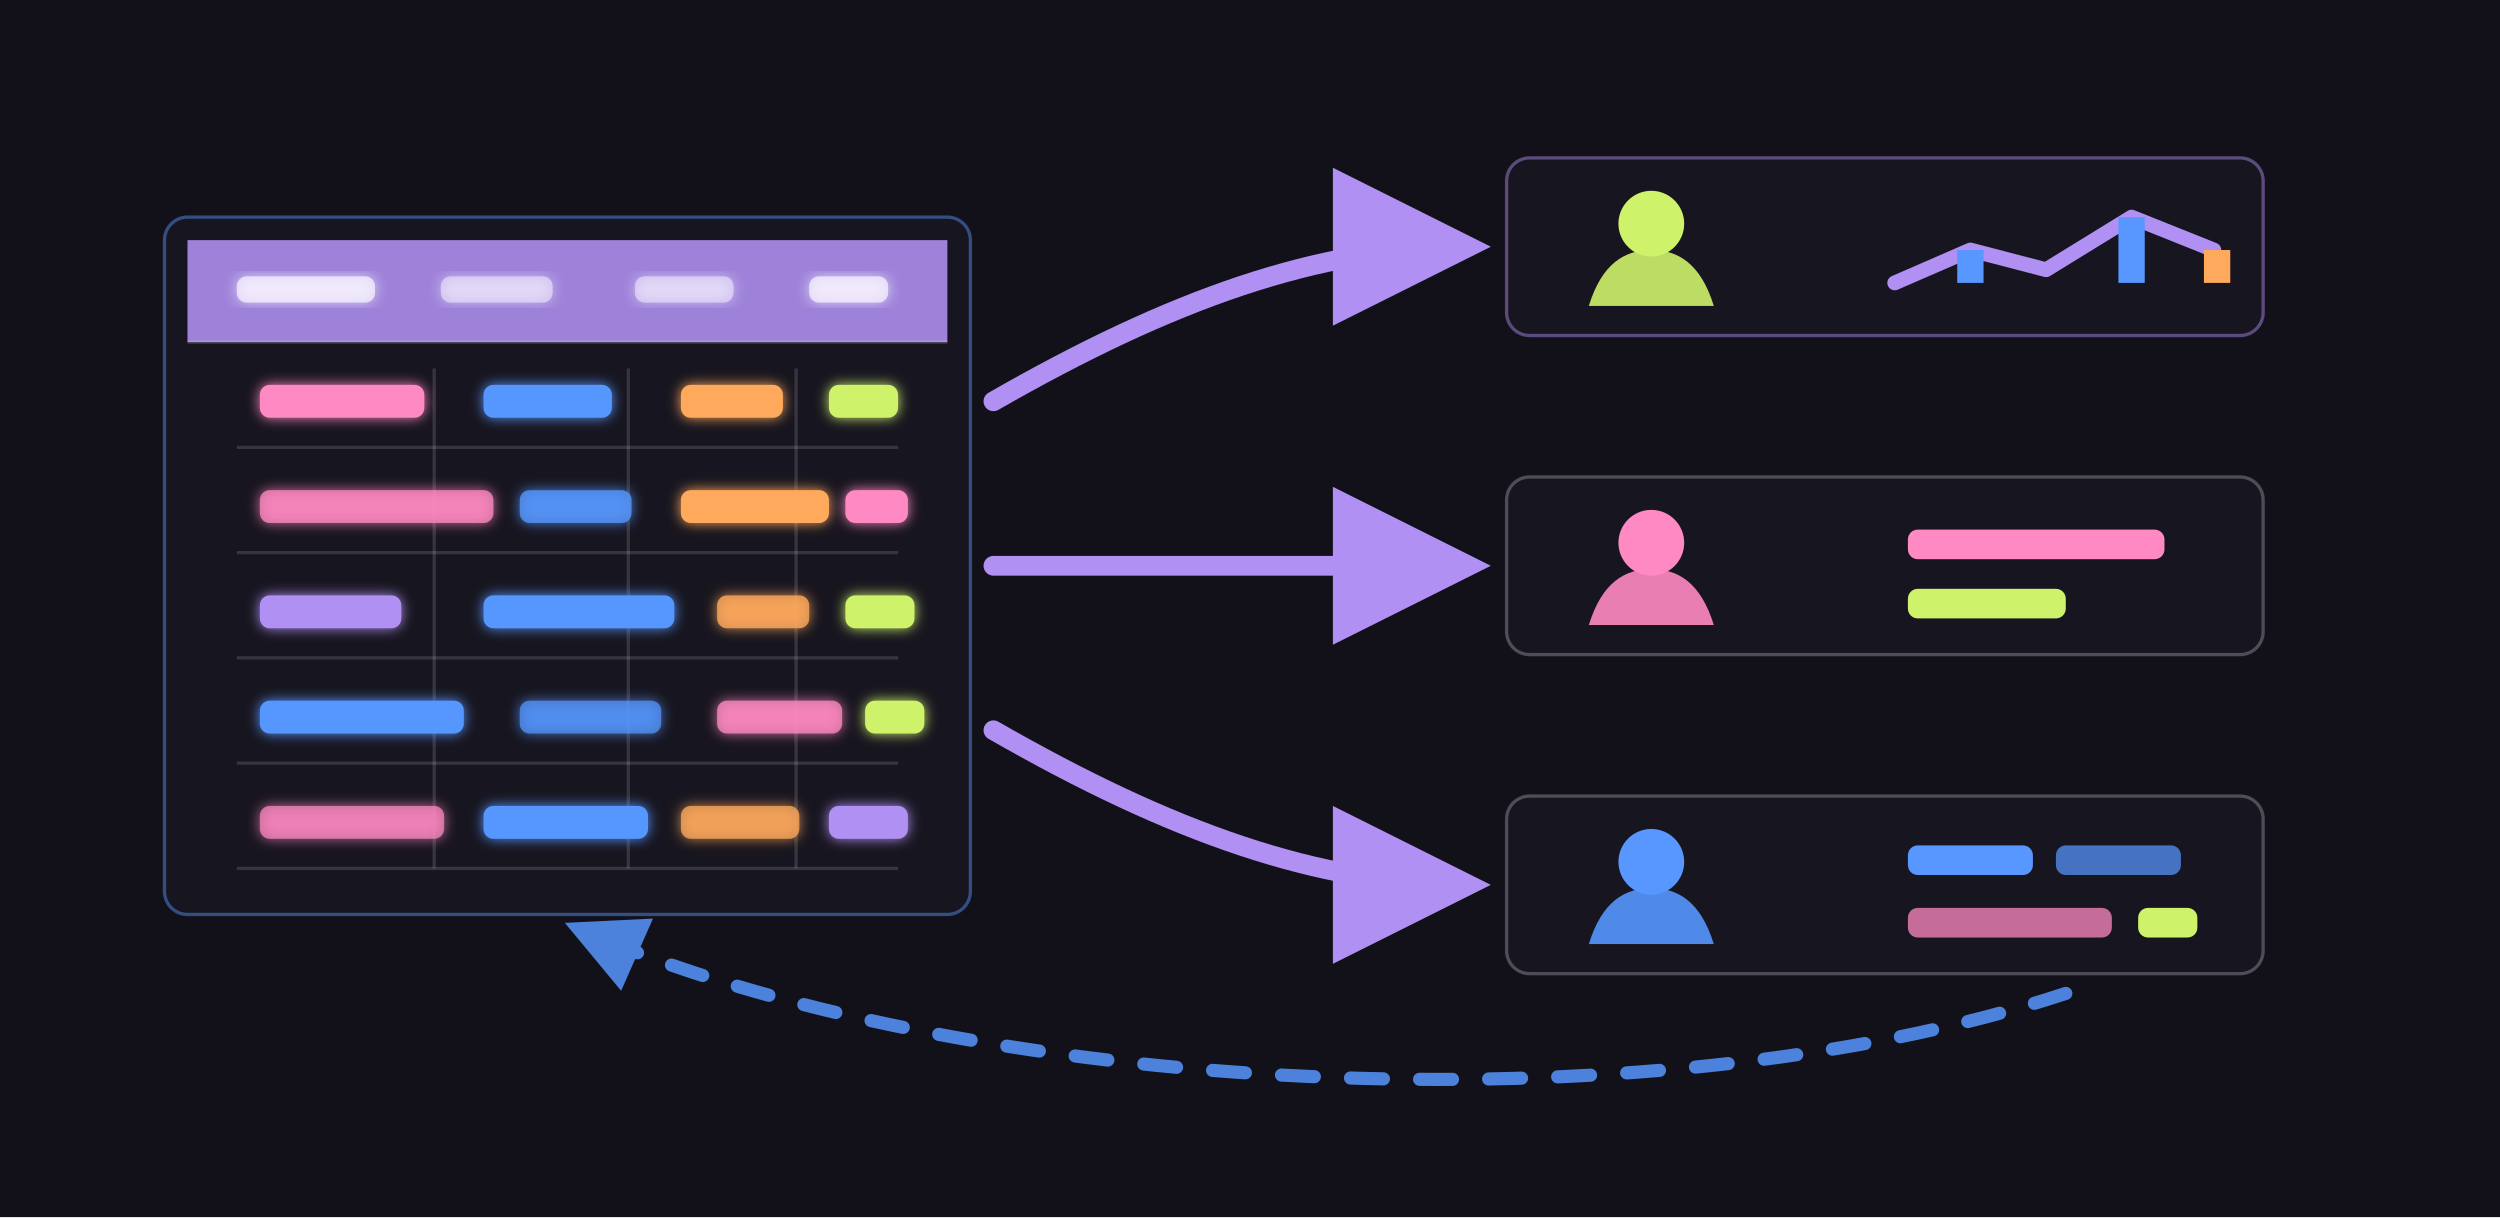
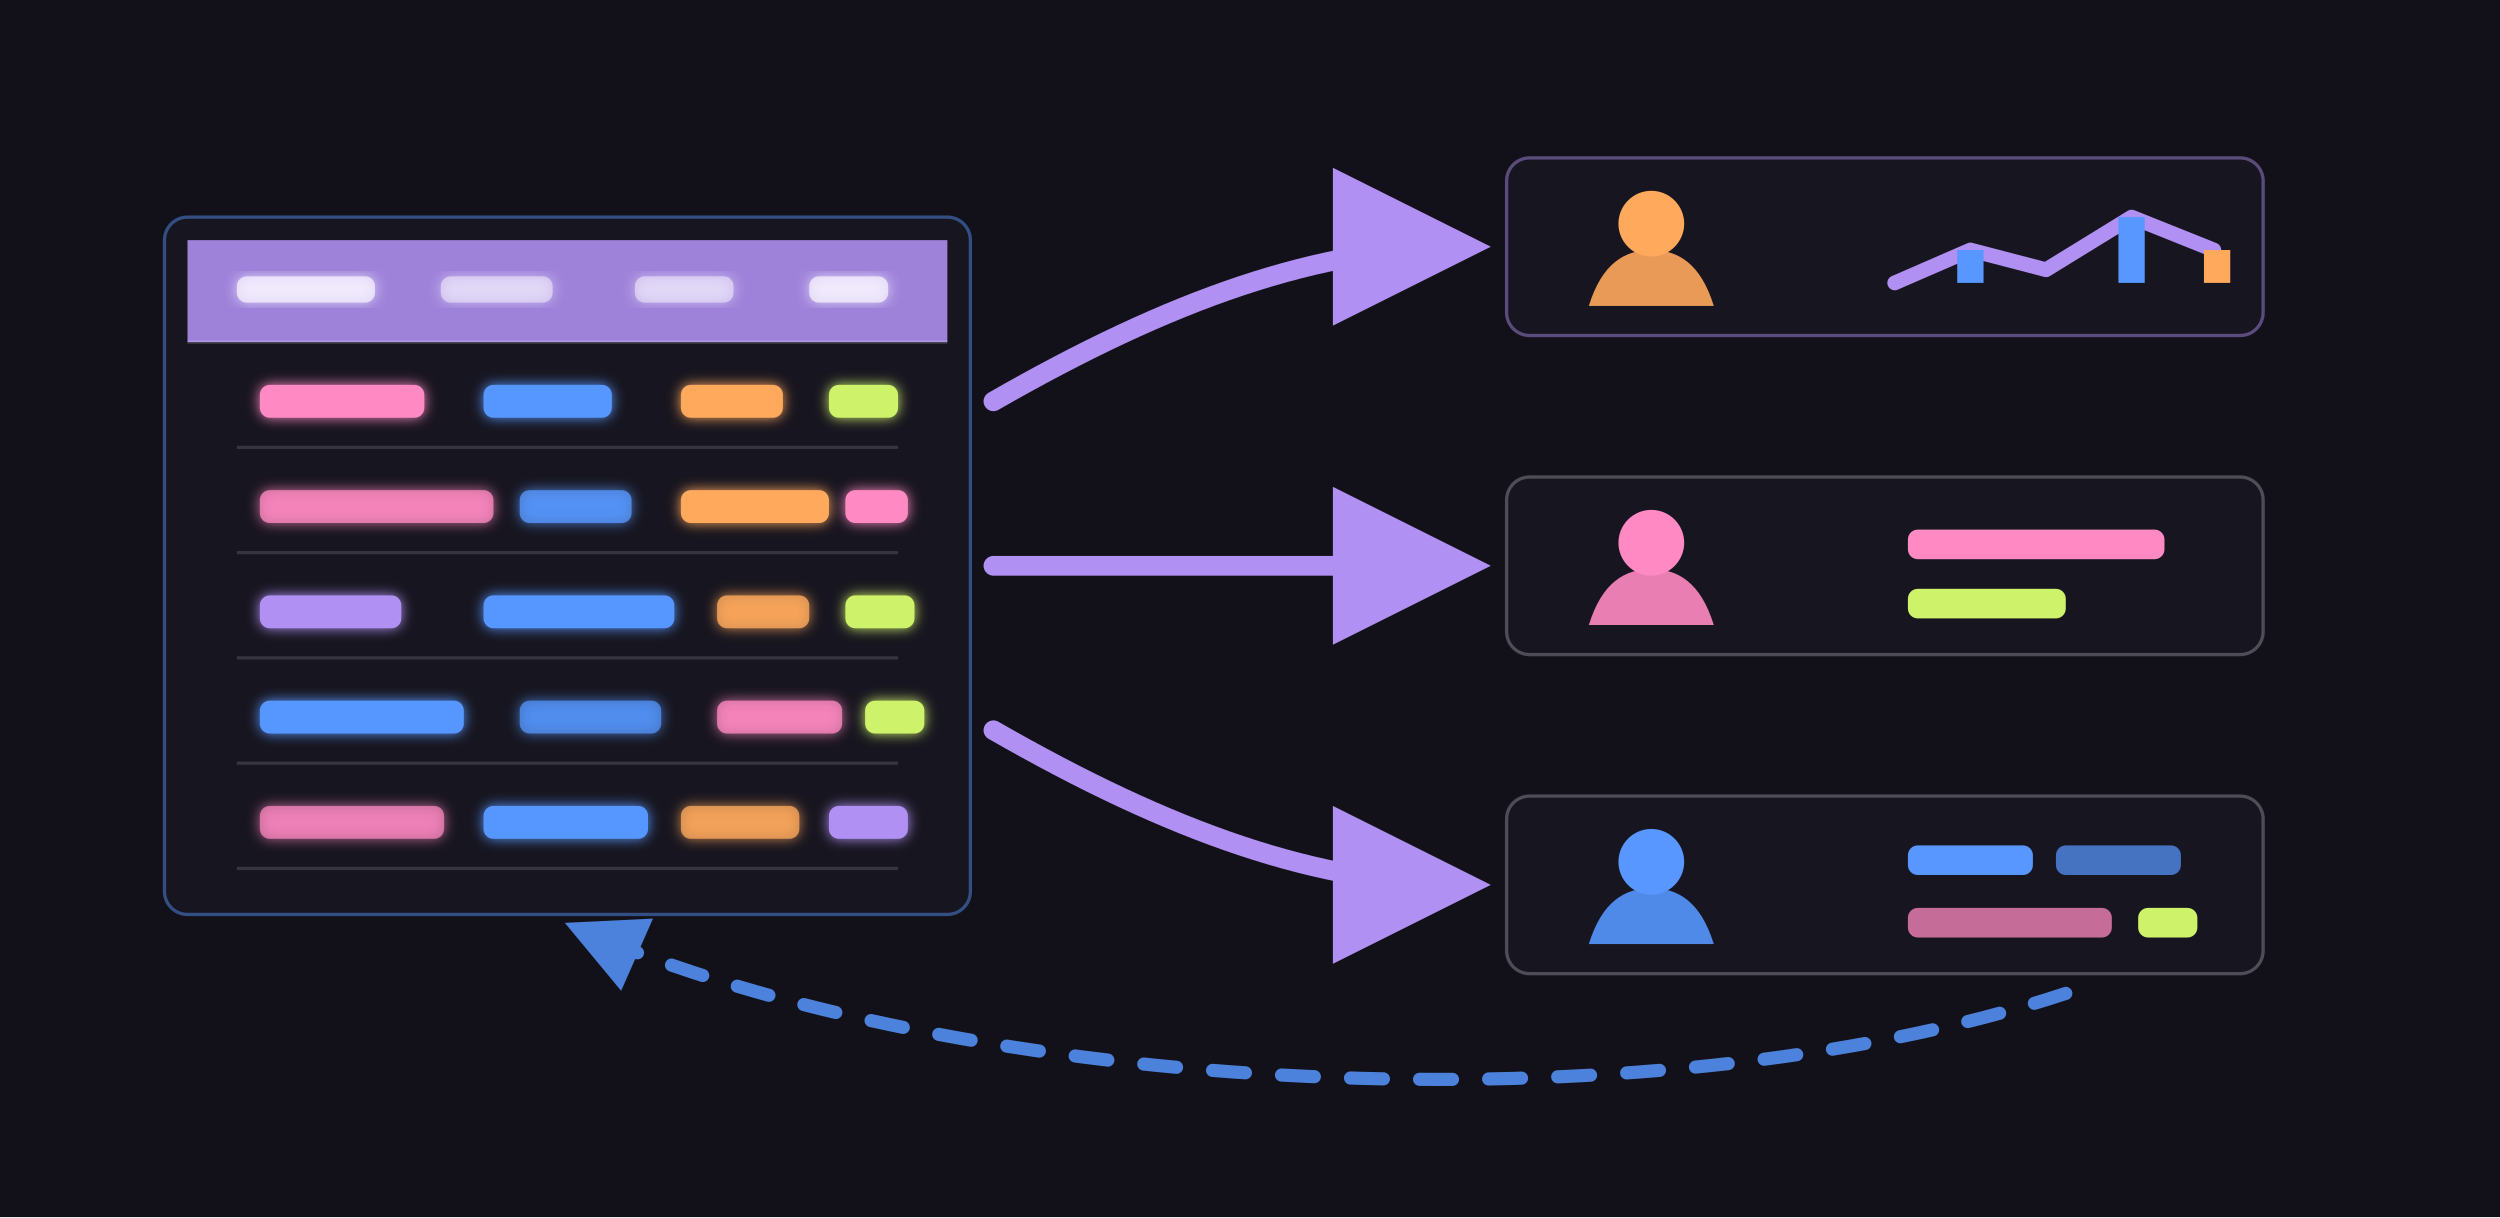
<svg xmlns="http://www.w3.org/2000/svg" width="760" height="370" viewBox="0 0 760 370" role="img" aria-labelledby="title desc">
  <rect width="760" height="370" fill="#121119" />
  <defs>
    <filter id="glow" x="-20%" y="-20%" width="140%" height="140%">
      <feGaussianBlur stdDeviation="1.9" result="blur" />
      <feMerge>
        <feMergeNode in="blur" />
        <feMergeNode in="SourceGraphic" />
      </feMerge>
    </filter>
+     <clipPath id="factTableClip">
+       <rect x="1" y="1" width="243" height="210" rx="6" />
+     </clipPath>
    <marker id="arrowPurple" viewBox="0 0 10 10" refX="8.5" refY="5" markerWidth="8" markerHeight="8" orient="auto">
      <path d="M0 0L10 5L0 10Z" fill="#b091f3" />
    </marker>
    <marker id="arrowBlue" viewBox="0 0 10 10" refX="8.5" refY="5" markerWidth="6" markerHeight="6" orient="auto">
      <path d="M0 0L10 5L0 10Z" fill="#5797ff" />
    </marker>
  </defs>
  <g transform="translate(50 66)">
    <rect x="0" y="0" width="245" height="212" rx="7" fill="#17151f" stroke="#5797ff" stroke-opacity=".45" />
-     <path d="M7 7H238V38H7Z" fill="#b091f3" opacity=".88" />
-     <path d="M7 38H238" stroke="#f5f2ff" stroke-opacity=".18" stroke-width="1" />
-     <g filter="url(#glow)">
-       <rect x="22" y="18" width="42" height="8" rx="3" fill="#f5f2ff" opacity=".74" />
-       <rect x="84" y="18" width="34" height="8" rx="3" fill="#f5f2ff" opacity=".52" />
-       <rect x="143" y="18" width="30" height="8" rx="3" fill="#f5f2ff" opacity=".52" />
-       <rect x="196" y="18" width="24" height="8" rx="3" fill="#f5f2ff" opacity=".74" />
-     </g>
-     <g stroke="#f5f2ff" stroke-opacity=".14" stroke-width="1">
-       <path d="M22 70H223" />
-       <path d="M22 102H223" />
-       <path d="M22 134H223" />
-       <path d="M22 166H223" />
-       <path d="M22 198H223" />
-       <path d="M82 46V198" />
-       <path d="M141 46V198" />
-       <path d="M192 46V198" />
-     </g>
-     <g filter="url(#glow)">
-       <rect x="29" y="51" width="50" height="10" rx="3" fill="#ff89c2" />
-       <rect x="97" y="51" width="39" height="10" rx="3" fill="#5797ff" />
-       <rect x="157" y="51" width="31" height="10" rx="3" fill="#ffa95c" />
-       <rect x="202" y="51" width="21" height="10" rx="3" fill="#cef26a" />
-       <rect x="29" y="83" width="71" height="10" rx="3" fill="#ff89c2" opacity=".78" />
-       <rect x="108" y="83" width="34" height="10" rx="3" fill="#5797ff" opacity=".78" />
-       <rect x="157" y="83" width="45" height="10" rx="3" fill="#ffa95c" />
-       <rect x="207" y="83" width="19" height="10" rx="3" fill="#ff89c2" />
-       <rect x="29" y="115" width="43" height="10" rx="3" fill="#b091f3" />
-       <rect x="97" y="115" width="58" height="10" rx="3" fill="#5797ff" />
-       <rect x="168" y="115" width="28" height="10" rx="3" fill="#ffa95c" opacity=".8" />
-       <rect x="207" y="115" width="21" height="10" rx="3" fill="#cef26a" />
-       <rect x="29" y="147" width="62" height="10" rx="3" fill="#5797ff" />
-       <rect x="108" y="147" width="43" height="10" rx="3" fill="#5797ff" opacity=".72" />
-       <rect x="168" y="147" width="38" height="10" rx="3" fill="#ff89c2" opacity=".78" />
-       <rect x="213" y="147" width="18" height="10" rx="3" fill="#cef26a" />
-       <rect x="29" y="179" width="56" height="10" rx="3" fill="#ff89c2" opacity=".72" />
-       <rect x="97" y="179" width="50" height="10" rx="3" fill="#5797ff" />
-       <rect x="157" y="179" width="36" height="10" rx="3" fill="#ffa95c" opacity=".76" />
-       <rect x="202" y="179" width="24" height="10" rx="3" fill="#b091f3" />
+     <g clip-path="url(#factTableClip)">
+       <path d="M7 7H238V38H7Z" fill="#b091f3" opacity=".88" />
+       <path d="M7 38H238" stroke="#f5f2ff" stroke-opacity=".18" stroke-width="1" />
+       <g filter="url(#glow)">
+         <rect x="22" y="18" width="42" height="8" rx="3" fill="#f5f2ff" opacity=".74" />
+         <rect x="84" y="18" width="34" height="8" rx="3" fill="#f5f2ff" opacity=".52" />
+         <rect x="143" y="18" width="30" height="8" rx="3" fill="#f5f2ff" opacity=".52" />
+         <rect x="196" y="18" width="24" height="8" rx="3" fill="#f5f2ff" opacity=".74" />
+       </g>
+       <g stroke="#f5f2ff" stroke-opacity=".14" stroke-width="1">
+         <path d="M22 70H223" />
+         <path d="M22 102H223" />
+         <path d="M22 134H223" />
+         <path d="M22 166H223" />
+         <path d="M22 198H223" />
+       </g>
+       <g filter="url(#glow)">
+         <rect x="29" y="51" width="50" height="10" rx="3" fill="#ff89c2" />
+         <rect x="97" y="51" width="39" height="10" rx="3" fill="#5797ff" />
+         <rect x="157" y="51" width="31" height="10" rx="3" fill="#ffa95c" />
+         <rect x="202" y="51" width="21" height="10" rx="3" fill="#cef26a" />
+         <rect x="29" y="83" width="71" height="10" rx="3" fill="#ff89c2" opacity=".78" />
+         <rect x="108" y="83" width="34" height="10" rx="3" fill="#5797ff" opacity=".78" />
+         <rect x="157" y="83" width="45" height="10" rx="3" fill="#ffa95c" />
+         <rect x="207" y="83" width="19" height="10" rx="3" fill="#ff89c2" />
+         <rect x="29" y="115" width="43" height="10" rx="3" fill="#b091f3" />
+         <rect x="97" y="115" width="58" height="10" rx="3" fill="#5797ff" />
+         <rect x="168" y="115" width="28" height="10" rx="3" fill="#ffa95c" opacity=".8" />
+         <rect x="207" y="115" width="21" height="10" rx="3" fill="#cef26a" />
+         <rect x="29" y="147" width="62" height="10" rx="3" fill="#5797ff" />
+         <rect x="108" y="147" width="43" height="10" rx="3" fill="#5797ff" opacity=".72" />
+         <rect x="168" y="147" width="38" height="10" rx="3" fill="#ff89c2" opacity=".78" />
+         <rect x="213" y="147" width="18" height="10" rx="3" fill="#cef26a" />
+         <rect x="29" y="179" width="56" height="10" rx="3" fill="#ff89c2" opacity=".72" />
+         <rect x="97" y="179" width="50" height="10" rx="3" fill="#5797ff" />
+         <rect x="157" y="179" width="36" height="10" rx="3" fill="#ffa95c" opacity=".76" />
+         <rect x="202" y="179" width="24" height="10" rx="3" fill="#b091f3" />
+       </g>
    </g>
  </g>
  <g fill="none" stroke="#b091f3" stroke-width="6" stroke-linecap="round" stroke-linejoin="round" marker-end="url(#arrowPurple)">
    <path d="M302 122C356 91 401 75 446 75" />
    <path d="M302 172C357 172 401 172 446 172" />
    <path d="M302 222C356 253 401 269 446 269" />
  </g>
  <g transform="translate(458 48)">
    <g>
      <rect x="0" y="0" width="230" height="54" rx="7" fill="#17151f" stroke="#b091f3" stroke-opacity=".45" />
-       <circle cx="44" cy="20" r="10" fill="#cef26a" />
-       <path d="M25 45C29 32 36 28 44 28C52 28 59 32 63 45" fill="#cef26a" opacity=".9" />
+       <circle cx="44" cy="20" r="10" fill="#ffa95c" />
+       <path d="M25 45C29 32 36 28 44 28C52 28 59 32 63 45" fill="#ffa95c" opacity=".9" />
      <path d="M118 38L141 28L164 34L190 18L215 28" fill="none" stroke="#b091f3" stroke-width="4.5" stroke-linecap="round" stroke-linejoin="round" />
      <rect x="137" y="28" width="8" height="10" fill="#5797ff" />
      <rect x="186" y="18" width="8" height="20" fill="#5797ff" />
      <rect x="212" y="28" width="8" height="10" fill="#ffa95c" />
    </g>
    <g transform="translate(0 97)">
      <rect x="0" y="0" width="230" height="54" rx="7" fill="#17151f" stroke="#f5f2ff" stroke-opacity=".26" />
      <circle cx="44" cy="20" r="10" fill="#ff89c2" />
      <path d="M25 45C29 32 36 28 44 28C52 28 59 32 63 45" fill="#ff89c2" opacity=".9" />
      <rect x="122" y="16" width="78" height="9" rx="3" fill="#ff89c2" />
      <rect x="122" y="34" width="48" height="9" rx="3" fill="#cef26a" />
    </g>
    <g transform="translate(0 194)">
      <rect x="0" y="0" width="230" height="54" rx="7" fill="#17151f" stroke="#f5f2ff" stroke-opacity=".26" />
      <circle cx="44" cy="20" r="10" fill="#5797ff" />
      <path d="M25 45C29 32 36 28 44 28C52 28 59 32 63 45" fill="#5797ff" opacity=".9" />
      <rect x="122" y="15" width="38" height="9" rx="3" fill="#5797ff" />
      <rect x="167" y="15" width="38" height="9" rx="3" fill="#5797ff" opacity=".72" />
      <rect x="122" y="34" width="62" height="9" rx="3" fill="#ff89c2" opacity=".75" />
      <rect x="192" y="34" width="18" height="9" rx="3" fill="#cef26a" />
    </g>
  </g>
  <path d="M628 302C501 344 293 334 175 282" fill="none" stroke="#5797ff" stroke-width="4" stroke-dasharray="10 11" stroke-linecap="round" stroke-linejoin="round" marker-end="url(#arrowBlue)" opacity=".84" />
</svg>
